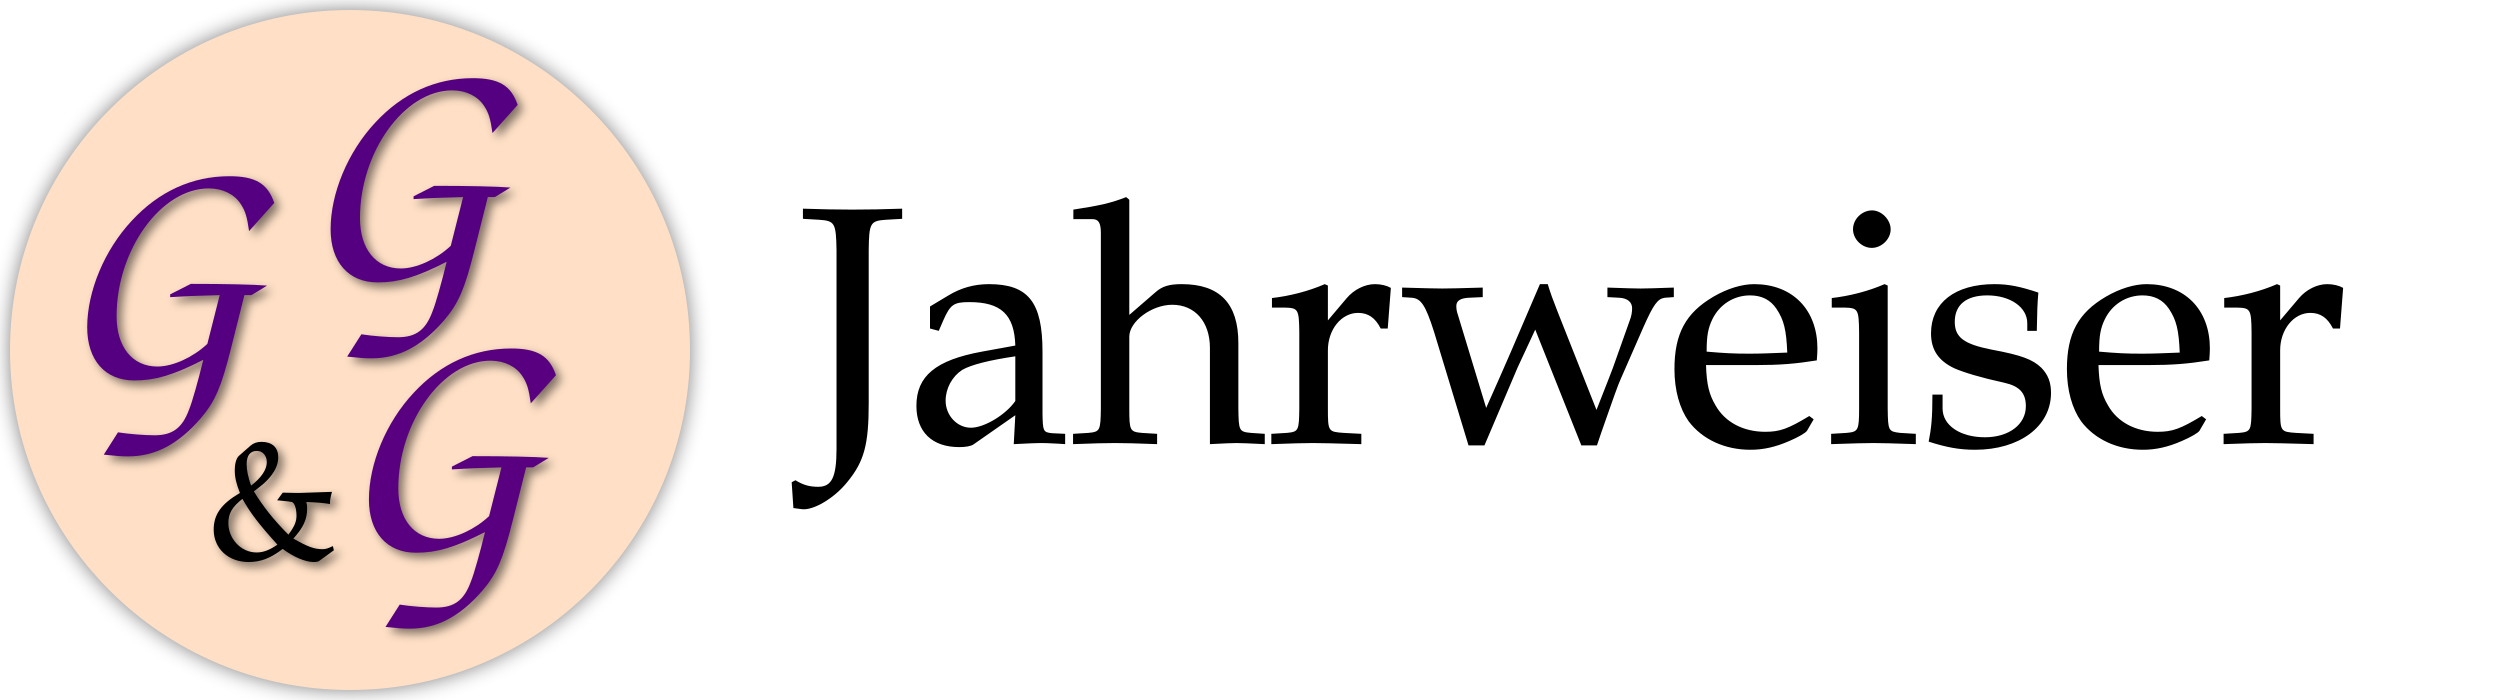
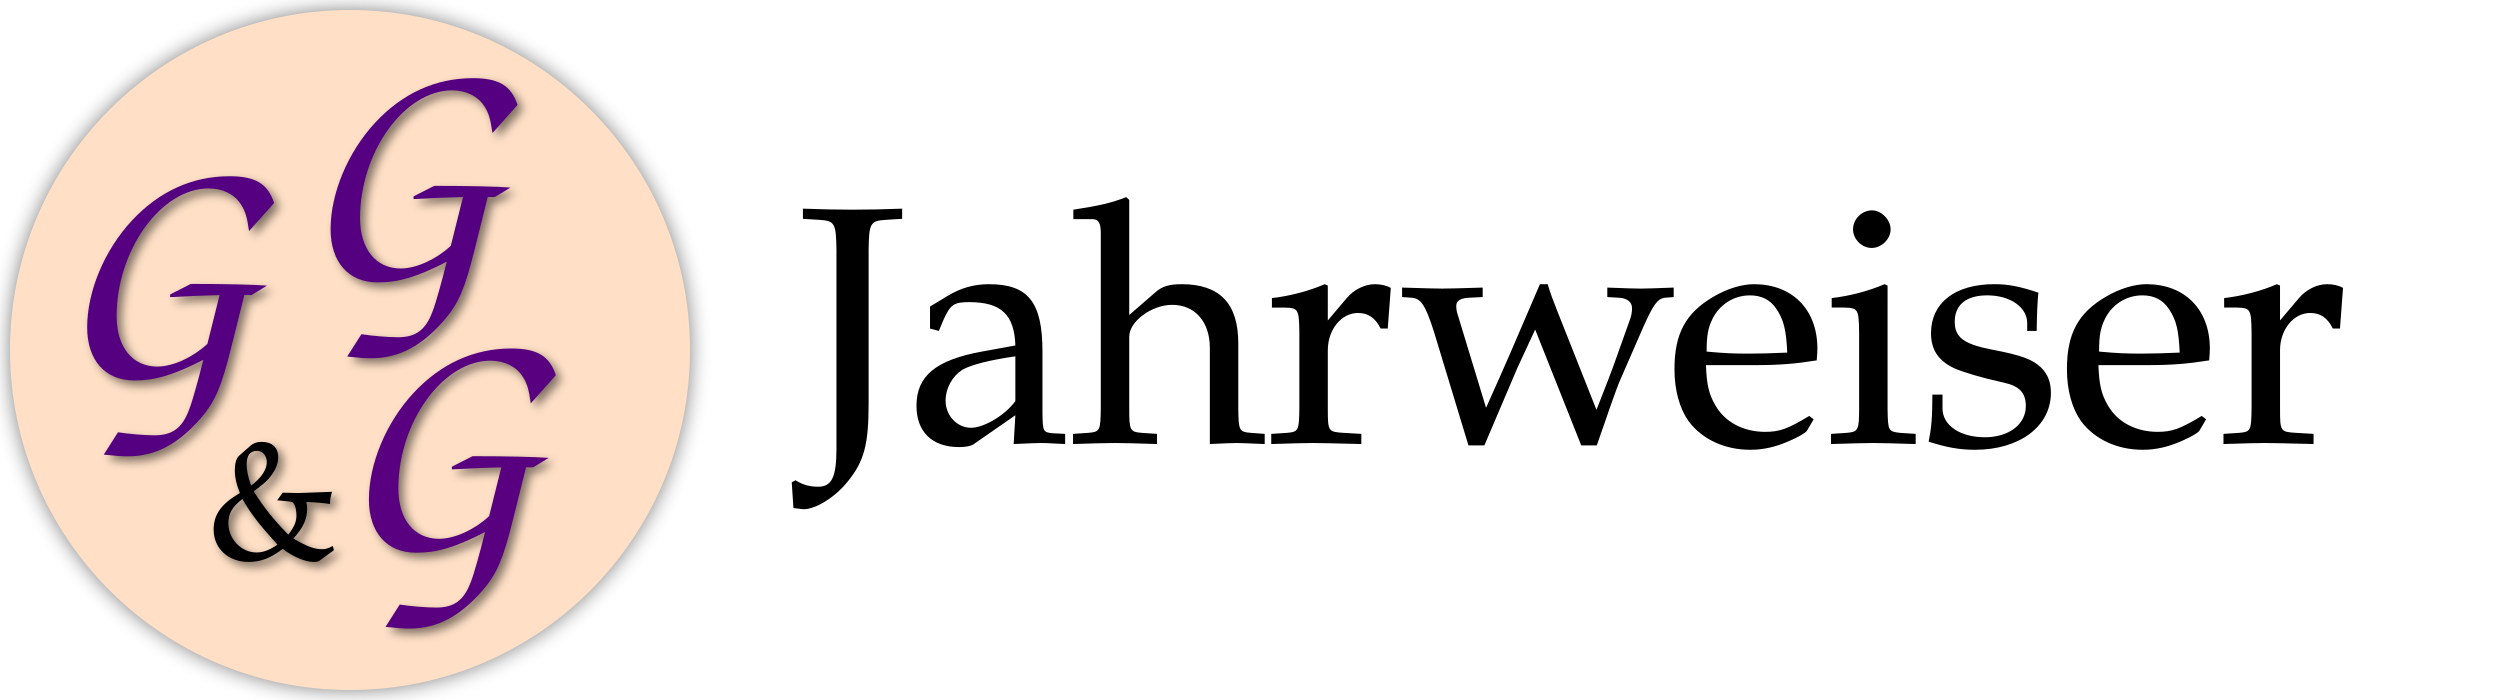
<svg xmlns="http://www.w3.org/2000/svg" width="250mm" height="70mm" viewBox="0 0 250 70" version="1.1" id="svg1" xml:space="preserve">
  <defs id="defs1">
    <filter style="color-interpolation-filters:sRGB;" id="filter66" x="-0.035" y="-0.035" width="1.071" height="1.071">
      <feFlood result="flood" in="SourceGraphic" flood-opacity="0.498" flood-color="rgb(0,0,0)" id="feFlood65" />
      <feGaussianBlur result="blur" in="SourceGraphic" stdDeviation="1" id="feGaussianBlur65" />
      <feOffset result="offset" in="blur" dx="-0" dy="-0" id="feOffset65" />
      <feComposite result="comp1" operator="in" in="flood" in2="offset" id="feComposite65" />
      <feComposite result="comp2" operator="over" in="SourceGraphic" in2="comp1" id="feComposite66" />
    </filter>
    <filter style="color-interpolation-filters:sRGB;" id="filter88" x="-0.064" y="-0.043" width="1.155" height="1.104">
      <feFlood result="flood" in="SourceGraphic" flood-opacity="0.498" flood-color="rgb(0,0,0)" id="feFlood87" />
      <feGaussianBlur result="blur" in="SourceGraphic" stdDeviation="0.5" id="feGaussianBlur87" />
      <feOffset result="offset" in="blur" dx="0.5" dy="0.5" id="feOffset87" />
      <feComposite result="comp1" operator="in" in="flood" in2="offset" id="feComposite87" />
      <feComposite result="comp2" operator="over" in="SourceGraphic" in2="comp1" id="feComposite88" />
    </filter>
    <filter style="color-interpolation-filters:sRGB;" id="filter90" x="-0.064" y="-0.043" width="1.155" height="1.104">
      <feFlood result="flood" in="SourceGraphic" flood-opacity="0.498" flood-color="rgb(0,0,0)" id="feFlood88" />
      <feGaussianBlur result="blur" in="SourceGraphic" stdDeviation="0.5" id="feGaussianBlur88" />
      <feOffset result="offset" in="blur" dx="0.5" dy="0.5" id="feOffset88" />
      <feComposite result="comp1" operator="in" in="flood" in2="offset" id="feComposite89" />
      <feComposite result="comp2" operator="over" in="SourceGraphic" in2="comp1" id="feComposite90" />
    </filter>
    <filter style="color-interpolation-filters:sRGB;" id="filter92" x="-0.064" y="-0.043" width="1.155" height="1.104">
      <feFlood result="flood" in="SourceGraphic" flood-opacity="0.498" flood-color="rgb(0,0,0)" id="feFlood90" />
      <feGaussianBlur result="blur" in="SourceGraphic" stdDeviation="0.5" id="feGaussianBlur90" />
      <feOffset result="offset" in="blur" dx="0.5" dy="0.5" id="feOffset90" />
      <feComposite result="comp1" operator="in" in="flood" in2="offset" id="feComposite91" />
      <feComposite result="comp2" operator="over" in="SourceGraphic" in2="comp1" id="feComposite92" />
    </filter>
    <filter style="color-interpolation-filters:sRGB;" id="filter94" x="-0.1" y="-0.1" width="1.241" height="1.242">
      <feFlood result="flood" in="SourceGraphic" flood-opacity="0.498" flood-color="rgb(0,0,0)" id="feFlood92" />
      <feGaussianBlur result="blur" in="SourceGraphic" stdDeviation="0.5" id="feGaussianBlur92" />
      <feOffset result="offset" in="blur" dx="0.5" dy="0.5" id="feOffset92" />
      <feComposite result="comp1" operator="in" in="flood" in2="offset" id="feComposite93" />
      <feComposite result="comp2" operator="over" in="SourceGraphic" in2="comp1" id="feComposite94" />
    </filter>
    <filter style="color-interpolation-filters:sRGB" id="filter88-3" x="-0.064" y="-0.043" width="1.155" height="1.104">
      <feFlood result="flood" in="SourceGraphic" flood-opacity="0.498" flood-color="rgb(0,0,0)" id="feFlood87-3" />
      <feGaussianBlur result="blur" in="SourceGraphic" stdDeviation="0.5" id="feGaussianBlur87-3" />
      <feOffset result="offset" in="blur" dx="0.5" dy="0.5" id="feOffset87-8" />
      <feComposite result="comp1" operator="in" in="flood" in2="offset" id="feComposite87-0" />
      <feComposite result="comp2" operator="over" in="SourceGraphic" in2="comp1" id="feComposite88-4" />
    </filter>
  </defs>
-   <text xml:space="preserve" style="font-style:normal;font-variant:normal;font-weight:normal;font-stretch:normal;font-size:33.867px;line-height:1;font-family:P052;-inkscape-font-specification:P052;text-align:start;letter-spacing:-0.397px;word-spacing:-0.021px;writing-mode:lr-tb;direction:ltr;text-anchor:start;display:inline;fill:currentColor;fill-opacity:1;stroke-width:0" x="79.682" y="44.302" id="text7">
-     <tspan id="tspan7" style="font-style:normal;font-variant:normal;font-weight:normal;font-stretch:normal;font-size:33.867px;font-family:P052;-inkscape-font-specification:P052;fill:currentColor;fill-opacity:1;stroke-width:0" x="79.682" y="44.302">Jahrweiser</tspan>
-   </text>
+   <path d="m 90.215,21.882 v -1.016 c -2.032,0.068 -3.251,0.102 -4.978,0.102 -1.693,0 -2.913,-0.034 -4.945,-0.102 v 1.016 l 1.626,0.102 c 1.558,0.102 1.693,0.305 1.727,3.048 v 19.846 c 0,2.845 -0.474,3.793 -1.829,3.793 -0.847,0 -1.49,-0.169 -2.269,-0.643 l -0.373,0.203 0.169,2.574 0.576,0.068 0.237,0.034 c 1.151,0.169 3.285,-1.084 4.606,-2.743 1.659,-2.032 2.1,-3.725 2.1,-7.823 V 25.031 c 0.034,-2.743 0.169,-2.946 1.727,-3.048 z m 11.321,19.643 -0.169,2.879 c 1.659,-0.068 2.167,-0.102 2.642,-0.102 0.44,0 0.643,0 1.795,0.068 l 0.711,0.034 v -1.016 l -1.321,-0.068 c -0.881,-0.102 -0.914,-0.203 -0.948,-1.964 v -6.198 c 0,-4.945 -1.422,-6.739 -5.351,-6.739 -1.49,0 -2.811,0.373 -4.098,1.151 l -1.795,1.084 v 2.201 l 0.881,0.237 0.44,-1.05 c 0.711,-1.592 1.05,-1.829 2.608,-1.829 3.183,0 4.504,1.253 4.606,4.335 l -3.353,0.61 c -4.606,0.847 -6.536,2.438 -6.536,5.419 0,2.608 1.558,4.132 4.267,4.132 0.643,0 1.185,-0.102 1.422,-0.271 z m 0,-1.422 c -0.982,1.389 -3.116,2.675 -4.437,2.675 -1.389,0 -2.54,-1.219 -2.54,-2.709 0,-1.253 0.677,-2.438 1.659,-3.082 0.881,-0.508 2.743,-0.982 5.317,-1.355 z m 5.767,3.285 v 1.016 c 2.167,-0.068 3.116,-0.102 4.199,-0.102 1.084,0 2.032,0.034 4.199,0.102 v -1.016 l -1.524,-0.102 c -1.185,-0.102 -1.253,-0.237 -1.253,-2.438 v -7.18 c 0,-1.524 2.235,-3.183 4.301,-3.183 2.269,0 3.759,1.693 3.759,4.301 v 9.618 c 1.558,-0.068 2.1,-0.102 2.675,-0.102 0.508,0 1.118,0.034 2.811,0.102 v -1.016 l -1.389,-0.102 c -1.185,-0.102 -1.219,-0.237 -1.253,-2.438 v -6.536 c 0,-3.962 -1.863,-5.893 -5.656,-5.893 -1.253,0 -1.964,0.203 -2.675,0.847 l -2.574,2.235 V 19.985 l -0.305,-0.271 c -1.49,0.576 -2.608,0.847 -5.283,1.253 v 0.948 h 1.897 c 0.61,0 0.847,0.373 0.847,1.389 v 17.543 c -0.034,2.201 -0.068,2.337 -1.253,2.438 z m 19.822,0 v 1.016 c 2.235,-0.068 3.217,-0.102 4.166,-0.102 0.813,0 2.066,0.034 4.843,0.102 v -1.016 l -1.761,-0.102 c -1.558,-0.102 -1.592,-0.135 -1.592,-2.438 v -5.825 c 0,-2.066 1.355,-3.725 3.014,-3.725 1.016,0 1.727,0.474 2.269,1.558 h 0.711 l 0.305,-4.064 c -0.406,-0.237 -0.982,-0.373 -1.592,-0.373 -1.016,0 -2.1,0.542 -2.811,1.389 l -1.897,2.235 v -3.488 l -0.305,-0.135 c -1.659,0.711 -3.522,1.185 -5.283,1.389 v 0.948 h 1.253 c 1.389,0.034 1.456,0.169 1.49,2.472 v 7.62 c -0.034,2.201 -0.068,2.337 -1.253,2.438 z m 26.866,-14.969 c -2.811,6.57 -3.217,7.518 -5.385,12.361 l -2.845,-9.347 c -0.102,-0.305 -0.135,-0.576 -0.135,-0.847 0,-0.508 0.44,-0.779 1.287,-0.813 l 1.355,-0.068 v -0.948 c -2.303,0.068 -3.251,0.102 -4.03,0.102 -0.779,0 -1.727,-0.034 -4.03,-0.102 v 0.948 l 0.948,0.068 c 0.948,0.068 1.389,0.745 2.235,3.387 l 3.454,11.379 h 1.592 l 3.319,-7.789 c 0.305,-0.677 0.339,-0.745 1.761,-3.793 l 4.606,11.582 h 1.558 c 0.305,-0.881 0.542,-1.592 0.779,-2.235 0.677,-1.998 1.422,-4.064 1.558,-4.301 l 2.303,-5.283 c 1.016,-2.269 1.422,-2.845 2.167,-2.946 l 0.881,-0.068 v -0.948 c -1.897,0.068 -2.675,0.102 -3.319,0.102 -0.643,0 -1.422,-0.034 -3.319,-0.102 v 0.948 l 1.151,0.068 c 0.847,0.034 1.321,0.44 1.321,1.05 0,0.373 -0.068,0.779 -0.237,1.219 l -1.693,4.741 c -0.271,0.745 -0.576,1.524 -1.626,4.199 l -3.895,-9.821 c -0.474,-1.185 -0.711,-1.829 -0.982,-2.743 z m 27.374,13.513 -0.44,-0.339 c -2.134,1.287 -2.946,1.592 -4.403,1.592 -2.201,0 -4.03,-0.982 -4.978,-2.642 -0.643,-1.084 -0.881,-2.066 -0.948,-4.03 h 4.945 c 2.438,0 3.996,-0.135 6.13,-0.474 0.034,-0.474 0.068,-0.779 0.068,-1.185 0,-3.895 -2.506,-6.435 -6.333,-6.435 -1.219,0 -2.675,0.44 -4.064,1.253 -2.777,1.626 -3.895,3.691 -3.895,7.247 0,2.1 0.508,3.929 1.422,5.215 1.355,1.795 3.59,2.845 6.164,2.845 1.287,0 2.506,-0.271 3.895,-0.881 0.881,-0.373 1.626,-0.813 1.761,-1.016 z m -2.642,-6.672 c -1.727,0.068 -2.54,0.102 -3.793,0.102 -1.592,0 -2.438,-0.034 -4.267,-0.203 0,-1.592 0.135,-2.337 0.576,-3.251 0.711,-1.456 2.134,-2.371 3.759,-2.371 1.151,0 2.032,0.44 2.642,1.355 0.745,1.118 0.982,2.1 1.084,4.369 z m 10.034,-6.706 -0.305,-0.135 c -1.659,0.711 -3.522,1.185 -5.283,1.389 v 0.948 h 1.253 c 1.389,0.034 1.456,0.169 1.49,2.472 v 7.62 c 0,2.201 -0.102,2.337 -1.253,2.438 l -1.558,0.102 v 1.016 c 2.371,-0.068 3.353,-0.102 4.233,-0.102 0.881,0 1.863,0.034 4.233,0.102 v -1.016 l -1.558,-0.102 c -1.185,-0.135 -1.219,-0.203 -1.253,-2.438 z m -1.558,-7.518 c -1.016,0 -1.897,0.881 -1.897,1.897 0,0.982 0.881,1.863 1.863,1.863 0.982,0 1.897,-0.881 1.897,-1.863 0,-0.948 -0.914,-1.897 -1.863,-1.897 z m 6.038,18.423 c 0,2.337 -0.102,3.353 -0.373,4.707 1.795,0.576 3.082,0.813 4.64,0.813 4.437,0 7.586,-2.337 7.586,-5.69 0,-1.084 -0.305,-1.829 -0.948,-2.506 -0.881,-0.847 -1.964,-1.253 -4.978,-1.829 -2.777,-0.542 -3.691,-1.219 -3.691,-2.777 0,-1.693 1.151,-2.642 3.251,-2.642 2.303,0 3.996,1.185 3.996,2.777 v 0.779 h 0.948 c 0.034,-1.964 0.068,-2.777 0.169,-3.827 -1.829,-0.61 -2.98,-0.847 -4.403,-0.847 -3.929,0 -6.333,1.863 -6.333,4.911 0,1.659 0.745,2.743 2.303,3.488 0.914,0.406 2.709,0.948 5.012,1.456 1.524,0.339 2.167,1.016 2.167,2.337 0,1.829 -1.693,3.116 -4.098,3.116 -2.472,0 -4.233,-1.185 -4.233,-2.879 v -1.389 z m 27.374,2.472 -0.44,-0.339 c -2.134,1.287 -2.946,1.592 -4.403,1.592 -2.201,0 -4.03,-0.982 -4.978,-2.642 -0.643,-1.084 -0.881,-2.066 -0.948,-4.03 h 4.945 c 2.438,0 3.996,-0.135 6.13,-0.474 0.034,-0.474 0.068,-0.779 0.068,-1.185 0,-3.895 -2.506,-6.435 -6.333,-6.435 -1.219,0 -2.675,0.44 -4.064,1.253 -2.777,1.626 -3.895,3.691 -3.895,7.247 0,2.1 0.508,3.929 1.422,5.215 1.355,1.795 3.59,2.845 6.164,2.845 1.287,0 2.506,-0.271 3.895,-0.881 0.881,-0.373 1.626,-0.813 1.761,-1.016 z m -2.642,-6.672 c -1.727,0.068 -2.54,0.102 -3.793,0.102 -1.592,0 -2.438,-0.034 -4.267,-0.203 0,-1.592 0.135,-2.337 0.576,-3.251 0.711,-1.456 2.134,-2.371 3.759,-2.371 1.151,0 2.032,0.44 2.642,1.355 0.745,1.118 0.982,2.1 1.084,4.369 z m 4.378,8.128 v 1.016 c 2.235,-0.068 3.217,-0.102 4.166,-0.102 0.813,0 2.066,0.034 4.843,0.102 v -1.016 l -1.761,-0.102 c -1.558,-0.102 -1.592,-0.135 -1.592,-2.438 v -5.825 c 0,-2.066 1.355,-3.725 3.014,-3.725 1.016,0 1.727,0.474 2.269,1.558 h 0.711 l 0.305,-4.064 c -0.406,-0.237 -0.982,-0.373 -1.592,-0.373 -1.016,0 -2.1,0.542 -2.811,1.389 l -1.897,2.235 v -3.488 l -0.305,-0.135 c -1.659,0.711 -3.522,1.185 -5.283,1.389 v 0.948 h 1.253 c 1.389,0.034 1.456,0.169 1.49,2.472 v 7.62 c -0.034,2.201 -0.068,2.337 -1.253,2.438 z" id="text7" style="font-size:33.867px;line-height:1;font-family:P052;-inkscape-font-specification:P052;letter-spacing:-0.397px;word-spacing:-0.021px;stroke-width:0" aria-label="Jahrweiser" />
  <g id="layer2" style="display:inline" transform="translate(4.240356,-113.8071)">
    <circle style="display:inline;fill:#ffe0c6;fill-opacity:1;stroke-width:0;filter:url(#filter66)" id="path6" cx="30.76" cy="148.807" r="34" />
-     <text xml:space="preserve" style="font-style:italic;font-variant:normal;font-weight:500;font-stretch:normal;font-size:33.867px;line-height:1;font-family:Z003;-inkscape-font-specification:'Z003 Medium Italic';text-align:start;letter-spacing:-0.397px;word-spacing:-0.021px;writing-mode:lr-tb;direction:ltr;text-anchor:start;display:inline;fill:#590080;fill-opacity:1;stroke-width:0;filter:url(#filter90)" x="28.654" y="168.671" id="text1-4-7">
-       <tspan style="font-style:italic;font-variant:normal;font-weight:500;font-stretch:normal;font-size:33.867px;font-family:Z003;-inkscape-font-specification:'Z003 Medium Italic';fill:#590080;fill-opacity:1;stroke-width:0" x="28.654" y="168.671" id="tspan5-9-1">G</tspan>
-     </text>
-     <text xml:space="preserve" style="font-style:normal;font-variant:normal;font-weight:normal;font-stretch:normal;font-size:16.933px;line-height:1;font-family:P052;-inkscape-font-specification:P052;text-align:start;letter-spacing:-0.397px;word-spacing:-0.021px;writing-mode:lr-tb;direction:ltr;text-anchor:start;display:inline;fill:#000000;fill-opacity:1;stroke-width:0;filter:url(#filter94)" x="16.396" y="169.663" id="text1-4-7-2">
-       <tspan style="font-style:normal;font-variant:normal;font-weight:normal;font-stretch:normal;font-size:16.933px;font-family:P052;-inkscape-font-specification:P052;fill:#000000;fill-opacity:1;stroke-width:0" x="16.396" y="169.663" id="tspan5-9-1-6">&amp;</tspan>
-     </text>
+     <path d="m 48.364,160.543 h 0.711 l 1.558,-0.948 c -1.321,-0.102 -4.166,-0.169 -7.62,-0.169 l -2.066,1.05 v 0.271 c 1.727,-0.102 3.387,-0.169 4.945,-0.203 l -1.219,4.877 c -1.456,1.355 -3.454,2.269 -5.012,2.269 -2.506,0 -4.064,-1.964 -4.064,-5.046 0,-6.604 4.437,-12.768 9.212,-12.768 1.389,0 2.574,0.576 3.217,1.592 0.44,0.677 0.61,1.253 0.813,2.675 l 2.506,-2.811 c -0.643,-1.93 -1.863,-2.675 -4.47,-2.675 -3.725,0 -7.044,1.524 -9.754,4.437 -2.743,2.946 -4.47,7.078 -4.47,10.668 0,3.285 1.795,5.317 4.707,5.317 2.1,0 3.861,-0.508 6.909,-2.066 -0.508,2.032 -1.118,4.233 -1.422,4.978 -0.677,1.829 -1.659,2.574 -3.454,2.574 -0.982,0 -2.608,-0.135 -3.658,-0.305 l -1.422,2.235 c 1.219,0.135 1.727,0.169 2.438,0.169 2.709,0 5.012,-1.219 7.247,-3.793 1.456,-1.693 2.066,-3.116 3.048,-7.044 z" id="text1-4-7" style="font-style:italic;font-weight:500;font-size:33.867px;line-height:1;font-family:Z003;-inkscape-font-specification:'Z003 Medium Italic';letter-spacing:-0.397px;word-spacing:-0.021px;fill:#590080;stroke-width:0;filter:url(#filter90)" aria-label="G" />
+     <path d="m 23.474,163.838 c 0.982,0.085 1.287,0.119 1.473,0.169 0.254,0.068 0.457,0.66 0.457,1.355 0,0.61 -0.203,1.101 -0.813,1.913 -1.507,-1.541 -2.506,-2.794 -3.454,-4.335 0.711,-0.525 1.016,-0.779 1.355,-1.118 0.745,-0.796 1.084,-1.524 1.084,-2.303 0,-0.965 -0.61,-1.524 -1.659,-1.524 -0.457,0 -0.813,0.119 -1.118,0.389 l -1.151,1.016 c -0.254,0.237 -0.406,0.745 -0.406,1.456 0,0.711 0.152,1.338 0.508,2.252 -1.863,1.084 -2.625,2.151 -2.625,3.658 0,1.88 1.456,3.234 3.488,3.234 1.236,0 2.201,-0.373 3.421,-1.304 0.982,0.762 2.252,1.304 3.065,1.304 0.305,0 0.474,-0.034 0.576,-0.102 l 1.473,-1.067 -0.102,-0.423 c -0.508,0.254 -0.745,0.322 -1.033,0.322 -0.83,0 -1.473,-0.237 -2.913,-1.067 0.999,-1.118 1.372,-1.93 1.372,-2.997 0,-0.271 -0.017,-0.423 -0.085,-0.66 1.202,0.051 1.71,0.102 2.371,0.203 0,-0.423 0.051,-0.711 0.203,-1.219 l -3.285,0.119 h -0.288 c -0.237,0 -0.762,-0.017 -1.355,-0.034 z m -3.471,-0.135 c 0.762,1.355 1.575,2.438 3.505,4.572 -0.796,0.542 -1.422,0.779 -2.1,0.779 -1.524,0 -2.811,-1.338 -2.811,-2.929 0,-0.982 0.373,-1.609 1.405,-2.421 z m 0.864,-1.338 c -0.322,-0.931 -0.44,-1.541 -0.44,-2.134 0,-0.881 0.356,-1.338 1.033,-1.338 0.559,0 0.982,0.474 0.982,1.135 0,0.745 -0.559,1.575 -1.575,2.337 z" id="text1-4-7-2" style="font-size:16.933px;line-height:1;font-family:P052;-inkscape-font-specification:P052;letter-spacing:-0.397px;word-spacing:-0.021px;stroke-width:0;filter:url(#filter94)" aria-label="&amp;" />
    <text xml:space="preserve" style="font-style:italic;font-variant:normal;font-weight:500;font-stretch:normal;font-size:33.867px;line-height:1;font-family:Z003;-inkscape-font-specification:'Z003 Medium Italic';text-align:start;letter-spacing:-0.397px;word-spacing:-0.021px;writing-mode:lr-tb;direction:ltr;text-anchor:start;display:none;fill:#540080;fill-opacity:1;stroke-width:0;filter:url(#filter88)" x="24.75" y="141.648" id="text1-4">
      <tspan style="font-style:italic;font-variant:normal;font-weight:500;font-stretch:normal;font-size:33.867px;font-family:Z003;-inkscape-font-specification:'Z003 Medium Italic';fill:#540080;fill-opacity:1;stroke-width:0" x="24.75" y="141.648" id="tspan5-9">G</tspan>
    </text>
-     <text xml:space="preserve" style="font-style:italic;font-variant:normal;font-weight:500;font-stretch:normal;font-size:33.867px;line-height:1;font-family:Z003;-inkscape-font-specification:'Z003 Medium Italic';text-align:start;letter-spacing:-0.397px;word-spacing:-0.021px;writing-mode:lr-tb;direction:ltr;text-anchor:start;display:inline;fill:#540080;fill-opacity:1;stroke-width:0;filter:url(#filter88-3)" x="24.822" y="141.638" id="text1-4-8">
-       <tspan style="font-style:italic;font-variant:normal;font-weight:500;font-stretch:normal;font-size:33.867px;font-family:Z003;-inkscape-font-specification:'Z003 Medium Italic';fill:#540080;fill-opacity:1;stroke-width:0" x="24.822" y="141.638" id="tspan5-9-9">G</tspan>
-     </text>
-     <text xml:space="preserve" style="font-style:italic;font-variant:normal;font-weight:500;font-stretch:normal;font-size:33.867px;line-height:1;font-family:Z003;-inkscape-font-specification:'Z003 Medium Italic';text-align:start;letter-spacing:-0.397px;word-spacing:-0.021px;writing-mode:lr-tb;direction:ltr;text-anchor:start;display:inline;fill:#540080;fill-opacity:1;stroke-width:0;filter:url(#filter92)" x="0.479" y="151.445" id="text1-4-5">
-       <tspan style="font-style:italic;font-variant:normal;font-weight:500;font-stretch:normal;font-size:33.867px;font-family:Z003;-inkscape-font-specification:'Z003 Medium Italic';fill:#540080;fill-opacity:1;stroke-width:0" x="0.479" y="151.445" id="tspan5-9-6">G</tspan>
-     </text>
+     <path d="m 44.532,133.51 h 0.711 l 1.558,-0.948 c -1.321,-0.102 -4.166,-0.169 -7.62,-0.169 l -2.066,1.05 v 0.271 c 1.727,-0.102 3.387,-0.169 4.945,-0.203 l -1.219,4.877 c -1.456,1.355 -3.454,2.269 -5.012,2.269 -2.506,0 -4.064,-1.964 -4.064,-5.046 0,-6.604 4.437,-12.768 9.212,-12.768 1.389,0 2.574,0.576 3.217,1.592 0.44,0.677 0.61,1.253 0.813,2.675 l 2.506,-2.811 c -0.643,-1.93 -1.863,-2.675 -4.47,-2.675 -3.725,0 -7.044,1.524 -9.754,4.437 -2.743,2.946 -4.47,7.078 -4.47,10.668 0,3.285 1.795,5.317 4.707,5.317 2.1,0 3.861,-0.508 6.909,-2.066 -0.508,2.032 -1.118,4.233 -1.422,4.978 -0.677,1.829 -1.659,2.574 -3.454,2.574 -0.982,0 -2.608,-0.135 -3.658,-0.305 l -1.422,2.235 c 1.219,0.135 1.727,0.169 2.438,0.169 2.709,0 5.012,-1.219 7.247,-3.793 1.456,-1.693 2.066,-3.116 3.048,-7.044 z" id="text1-4-8" style="font-style:italic;font-weight:500;font-size:33.867px;line-height:1;font-family:Z003;-inkscape-font-specification:'Z003 Medium Italic';letter-spacing:-0.397px;word-spacing:-0.021px;fill:#540080;stroke-width:0;filter:url(#filter88-3)" aria-label="G" />
+     <path d="m 20.19,143.317 h 0.711 l 1.558,-0.948 c -1.321,-0.102 -4.166,-0.169 -7.62,-0.169 l -2.066,1.05 v 0.271 c 1.727,-0.102 3.387,-0.169 4.945,-0.203 l -1.219,4.877 c -1.456,1.355 -3.454,2.269 -5.012,2.269 -2.506,0 -4.064,-1.964 -4.064,-5.046 0,-6.604 4.437,-12.768 9.212,-12.768 1.389,0 2.574,0.576 3.217,1.592 0.44,0.677 0.61,1.253 0.813,2.675 l 2.506,-2.811 c -0.643,-1.93 -1.863,-2.675 -4.47,-2.675 -3.725,0 -7.044,1.524 -9.754,4.437 -2.743,2.946 -4.47,7.078 -4.47,10.668 0,3.285 1.795,5.317 4.707,5.317 2.1,0 3.861,-0.508 6.909,-2.066 -0.508,2.032 -1.118,4.233 -1.422,4.978 -0.677,1.829 -1.659,2.574 -3.454,2.574 -0.982,0 -2.608,-0.135 -3.658,-0.305 l -1.422,2.235 c 1.219,0.135 1.727,0.169 2.438,0.169 2.709,0 5.012,-1.219 7.247,-3.793 1.456,-1.693 2.066,-3.116 3.048,-7.044 z" id="text1-4-5" style="font-style:italic;font-weight:500;font-size:33.867px;line-height:1;font-family:Z003;-inkscape-font-specification:'Z003 Medium Italic';letter-spacing:-0.397px;word-spacing:-0.021px;fill:#540080;stroke-width:0;filter:url(#filter92)" aria-label="G" />
  </g>
</svg>
